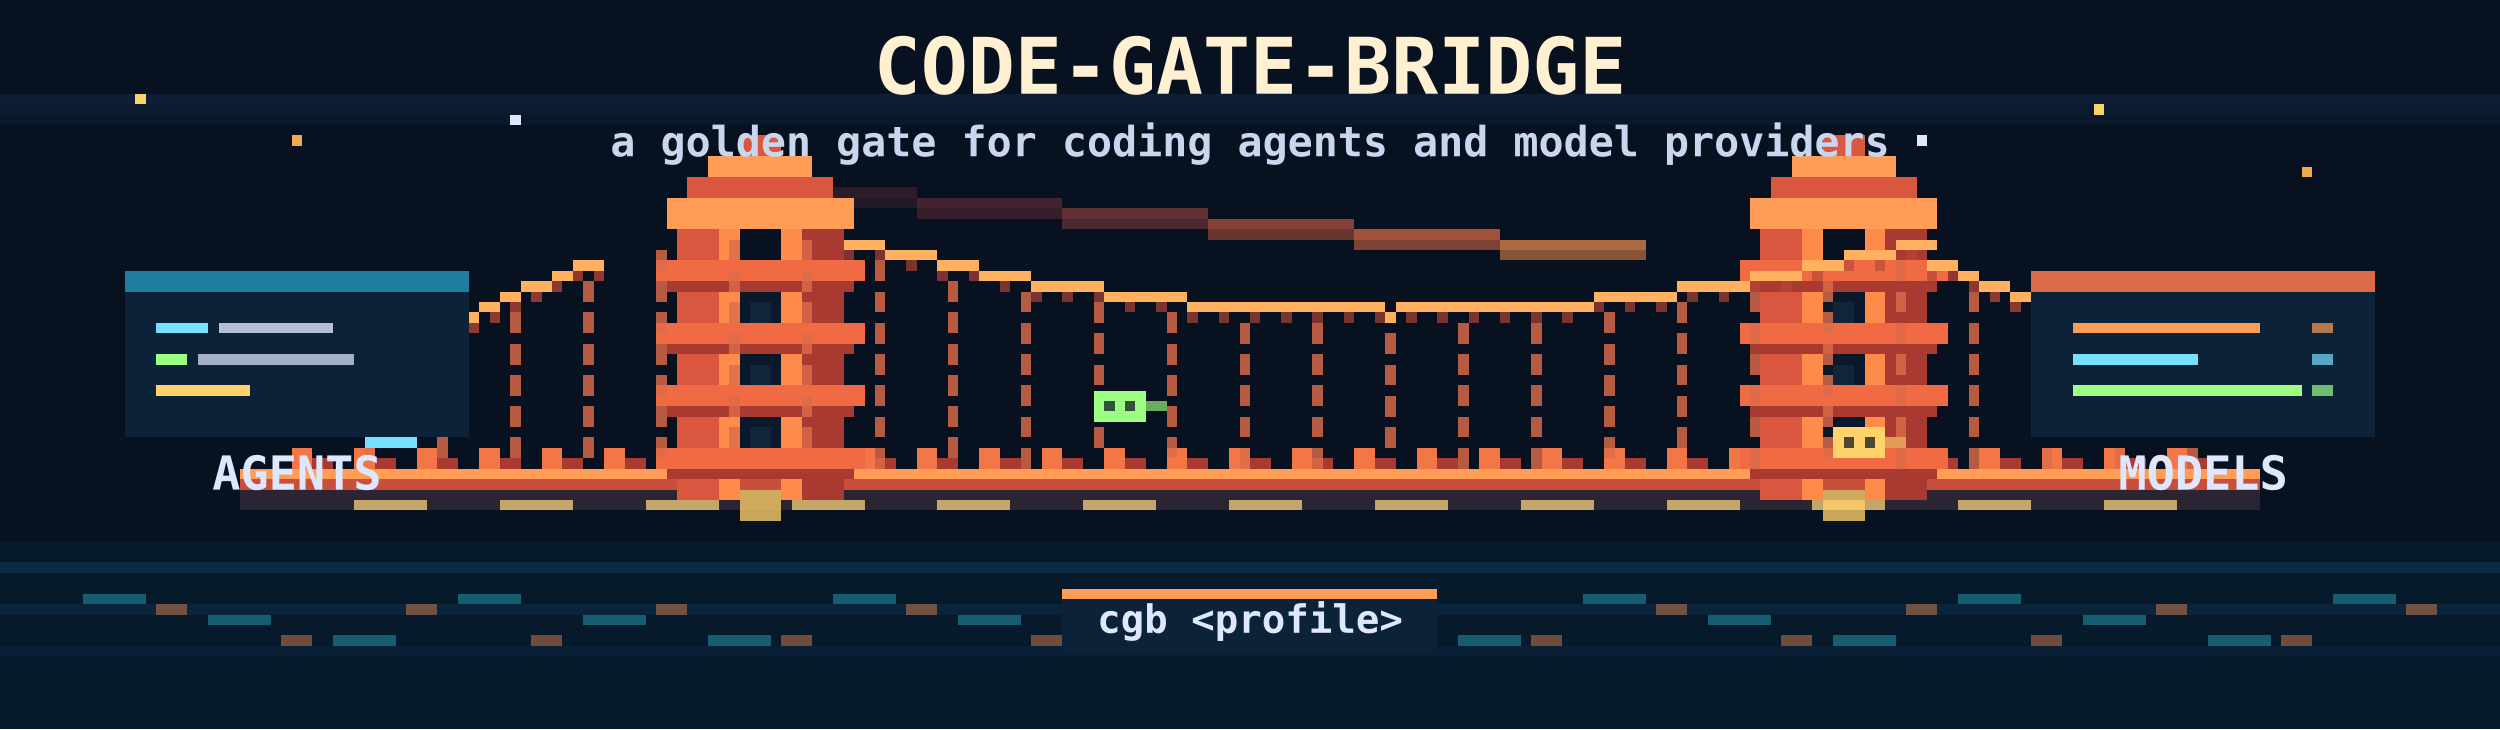
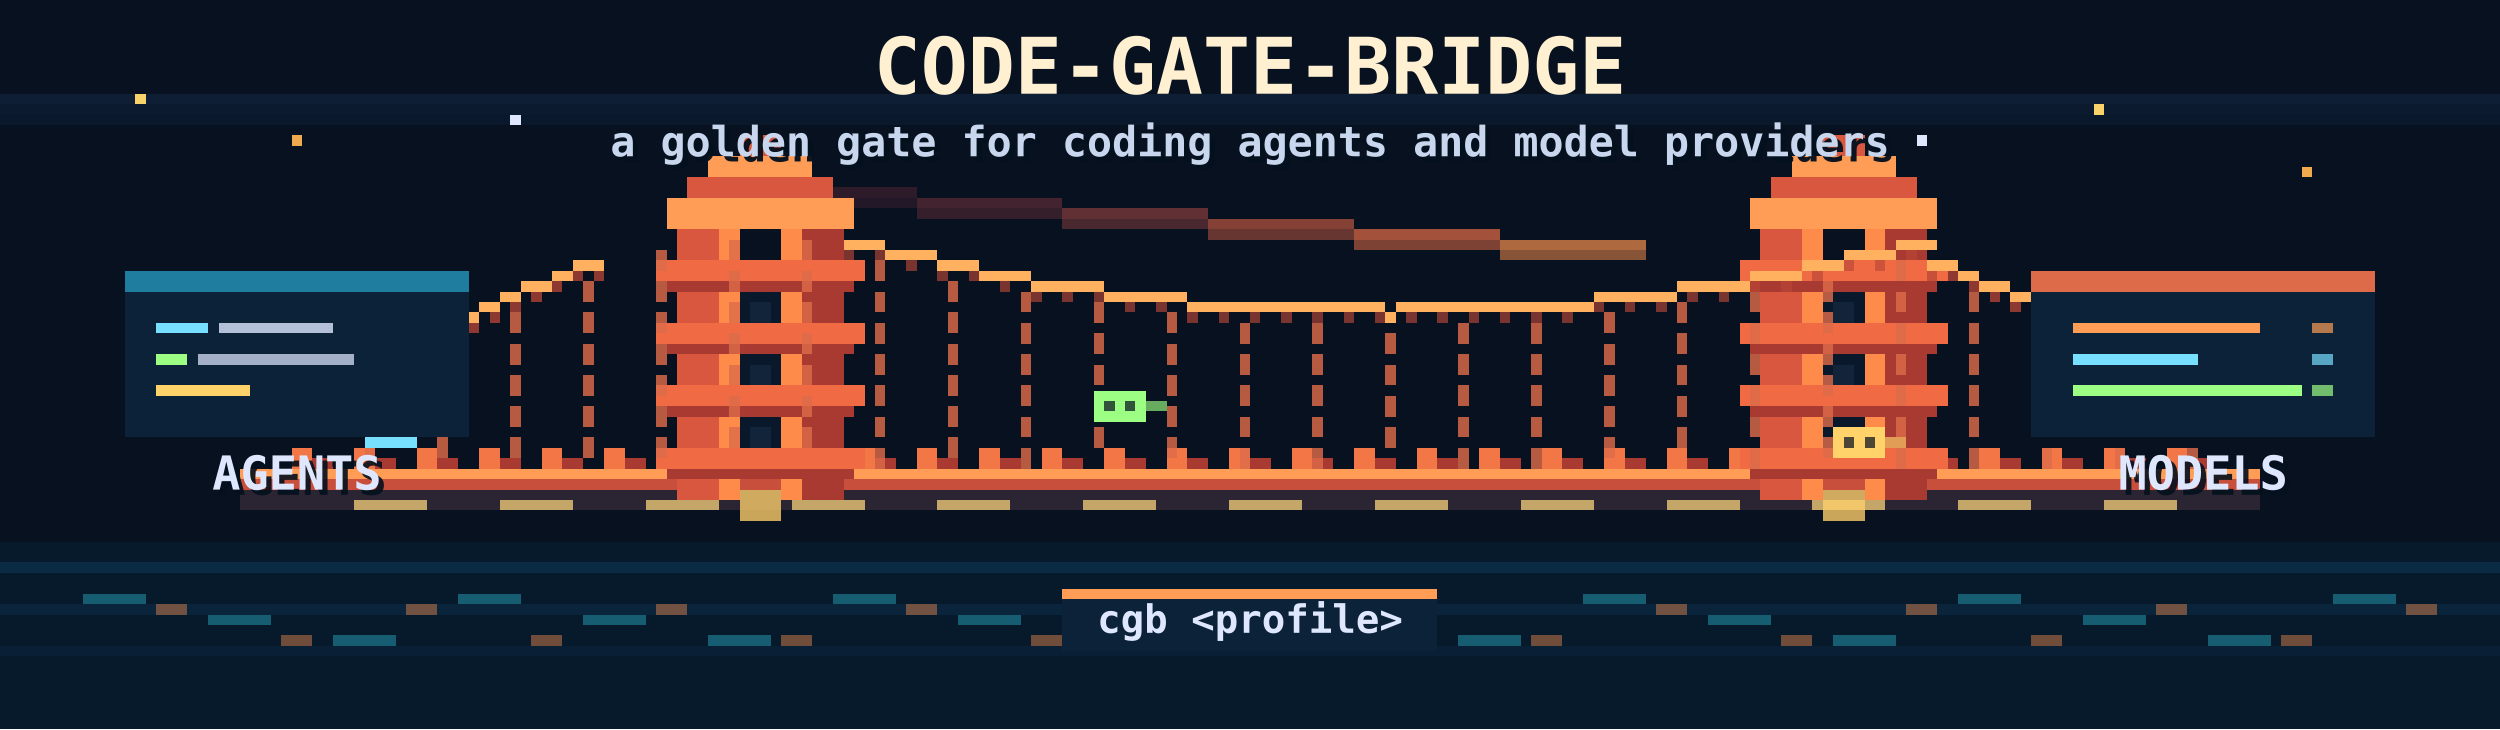
<svg xmlns="http://www.w3.org/2000/svg" width="960" height="280" viewBox="0 0 960 280" shape-rendering="crispEdges" role="img" aria-labelledby="title desc">
  <style>
  .packet { animation: cross 8s linear infinite; transform-box: fill-box; transform-origin: center; }
  .wave { animation: shimmer 3.5s steps(2,end) infinite; }
  .wave2 { animation: shimmer 4.5s steps(2,end) infinite reverse; }
  .twinkle { animation: blink 5s steps(2,end) infinite; }
  .gatepulse { animation: pulse 2.6s steps(2,end) infinite; }
  @keyframes cross {
    0% { transform: translate(-28px,0); opacity:.35; }
    10% { opacity:1; }
    50% { transform: translate(28px,-8px); opacity:1; }
    90% { opacity:1; }
    100% { transform: translate(72px,0); opacity:.35; }
  }
  @keyframes shimmer { 0%,100% { opacity:.45; } 50% { opacity:.9; } }
  @keyframes blink { 0%,100% { opacity:.35; } 50% { opacity:1; } }
  @keyframes pulse { 0%,100% { opacity:.45; } 50% { opacity:1; } }
</style>
  <rect x="0" y="0" width="960" height="280" fill="#07111f" />
  <rect x="0" y="36" width="960" height="4" fill="#10233b" opacity="0.75" />
  <rect x="0" y="40" width="960" height="4" fill="#0c1b30" opacity="0.85" />
  <rect x="0" y="44" width="960" height="4" fill="#09182a" opacity="1" />
  <rect x="52" y="36" width="4" height="4" fill="#f8d36a" class="twinkle" />
  <rect x="112" y="52" width="4" height="4" fill="#f1a94d" class="twinkle" />
  <rect x="804" y="40" width="4" height="4" fill="#f8d36a" class="twinkle" />
  <rect x="884" y="64" width="4" height="4" fill="#f1a94d" class="twinkle" />
  <rect x="736" y="52" width="4" height="4" fill="#dfe7ff" class="twinkle" />
  <rect x="196" y="44" width="4" height="4" fill="#dfe7ff" class="twinkle" />
  <rect x="296" y="72" width="56" height="4" fill="#3b1e2d" opacity="0.72" />
  <rect x="296" y="76" width="56" height="4" fill="#3b1e2d" opacity="0.55" />
  <rect x="352" y="76" width="56" height="4" fill="#5a2a35" opacity="0.72" />
  <rect x="352" y="80" width="56" height="4" fill="#5a2a35" opacity="0.55" />
  <rect x="408" y="80" width="56" height="4" fill="#823b3c" opacity="0.72" />
  <rect x="408" y="84" width="56" height="4" fill="#823b3c" opacity="0.55" />
  <rect x="464" y="84" width="56" height="4" fill="#b6533f" opacity="0.72" />
  <rect x="464" y="88" width="56" height="4" fill="#b6533f" opacity="0.55" />
  <rect x="520" y="88" width="56" height="4" fill="#e06a45" opacity="0.72" />
  <rect x="520" y="92" width="56" height="4" fill="#e06a45" opacity="0.55" />
  <rect x="576" y="92" width="56" height="4" fill="#f08a4b" opacity="0.72" />
  <rect x="576" y="96" width="56" height="4" fill="#f08a4b" opacity="0.55" />
  <rect x="0" y="208" width="960" height="72" fill="#071a2b" />
  <rect x="0" y="216" width="960" height="4" fill="#0b2b45" />
  <rect x="0" y="232" width="960" height="4" fill="#0a243b" />
  <rect x="0" y="248" width="960" height="4" fill="#081f35" />
  <rect x="0" y="264" width="960" height="4" fill="#071a2b" />
  <rect x="32" y="228" width="24" height="4" fill="#1d7c91" class="wave" opacity="0.68" />
  <rect x="60" y="232" width="12" height="4" fill="#f08a4b" class="wave2" opacity="0.45" />
  <rect x="80" y="236" width="24" height="4" fill="#1d7c91" class="wave" opacity="0.68" />
  <rect x="108" y="244" width="12" height="4" fill="#f08a4b" class="wave2" opacity="0.45" />
  <rect x="128" y="244" width="24" height="4" fill="#1d7c91" class="wave" opacity="0.68" />
  <rect x="156" y="232" width="12" height="4" fill="#f08a4b" class="wave2" opacity="0.45" />
  <rect x="176" y="228" width="24" height="4" fill="#1d7c91" class="wave" opacity="0.68" />
  <rect x="204" y="244" width="12" height="4" fill="#f08a4b" class="wave2" opacity="0.45" />
  <rect x="224" y="236" width="24" height="4" fill="#1d7c91" class="wave" opacity="0.68" />
  <rect x="252" y="232" width="12" height="4" fill="#f08a4b" class="wave2" opacity="0.45" />
  <rect x="272" y="244" width="24" height="4" fill="#1d7c91" class="wave" opacity="0.68" />
  <rect x="300" y="244" width="12" height="4" fill="#f08a4b" class="wave2" opacity="0.45" />
  <rect x="320" y="228" width="24" height="4" fill="#1d7c91" class="wave" opacity="0.68" />
  <rect x="348" y="232" width="12" height="4" fill="#f08a4b" class="wave2" opacity="0.45" />
  <rect x="368" y="236" width="24" height="4" fill="#1d7c91" class="wave" opacity="0.68" />
  <rect x="396" y="244" width="12" height="4" fill="#f08a4b" class="wave2" opacity="0.45" />
  <rect x="416" y="244" width="24" height="4" fill="#1d7c91" class="wave" opacity="0.68" />
  <rect x="444" y="232" width="12" height="4" fill="#f08a4b" class="wave2" opacity="0.45" />
  <rect x="464" y="228" width="24" height="4" fill="#1d7c91" class="wave" opacity="0.68" />
  <rect x="492" y="244" width="12" height="4" fill="#f08a4b" class="wave2" opacity="0.45" />
  <rect x="512" y="236" width="24" height="4" fill="#1d7c91" class="wave" opacity="0.68" />
  <rect x="540" y="232" width="12" height="4" fill="#f08a4b" class="wave2" opacity="0.45" />
  <rect x="560" y="244" width="24" height="4" fill="#1d7c91" class="wave" opacity="0.68" />
  <rect x="588" y="244" width="12" height="4" fill="#f08a4b" class="wave2" opacity="0.45" />
  <rect x="608" y="228" width="24" height="4" fill="#1d7c91" class="wave" opacity="0.68" />
  <rect x="636" y="232" width="12" height="4" fill="#f08a4b" class="wave2" opacity="0.45" />
  <rect x="656" y="236" width="24" height="4" fill="#1d7c91" class="wave" opacity="0.68" />
  <rect x="684" y="244" width="12" height="4" fill="#f08a4b" class="wave2" opacity="0.45" />
  <rect x="704" y="244" width="24" height="4" fill="#1d7c91" class="wave" opacity="0.68" />
  <rect x="732" y="232" width="12" height="4" fill="#f08a4b" class="wave2" opacity="0.45" />
  <rect x="752" y="228" width="24" height="4" fill="#1d7c91" class="wave" opacity="0.68" />
  <rect x="780" y="244" width="12" height="4" fill="#f08a4b" class="wave2" opacity="0.45" />
  <rect x="800" y="236" width="24" height="4" fill="#1d7c91" class="wave" opacity="0.68" />
  <rect x="828" y="232" width="12" height="4" fill="#f08a4b" class="wave2" opacity="0.45" />
  <rect x="848" y="244" width="24" height="4" fill="#1d7c91" class="wave" opacity="0.68" />
  <rect x="876" y="244" width="12" height="4" fill="#f08a4b" class="wave2" opacity="0.45" />
  <rect x="896" y="228" width="24" height="4" fill="#1d7c91" class="wave" opacity="0.68" />
  <rect x="924" y="232" width="12" height="4" fill="#f08a4b" class="wave2" opacity="0.45" />
  <rect x="92" y="188" width="776" height="8" fill="#2b2432" />
  <rect x="92" y="180" width="776" height="4" fill="#ff9c55" />
  <rect x="92" y="184" width="776" height="4" fill="#c94f3d" />
  <rect x="112" y="172" width="8" height="8" fill="#f37646" />
  <rect x="120" y="176" width="8" height="4" fill="#a83a32" />
  <rect x="136" y="172" width="8" height="8" fill="#f37646" />
  <rect x="144" y="176" width="8" height="4" fill="#a83a32" />
  <rect x="160" y="172" width="8" height="8" fill="#f37646" />
  <rect x="168" y="176" width="8" height="4" fill="#a83a32" />
  <rect x="184" y="172" width="8" height="8" fill="#f37646" />
  <rect x="192" y="176" width="8" height="4" fill="#a83a32" />
  <rect x="208" y="172" width="8" height="8" fill="#f37646" />
  <rect x="216" y="176" width="8" height="4" fill="#a83a32" />
  <rect x="232" y="172" width="8" height="8" fill="#f37646" />
  <rect x="240" y="176" width="8" height="4" fill="#a83a32" />
  <rect x="256" y="172" width="8" height="8" fill="#f37646" />
  <rect x="264" y="176" width="8" height="4" fill="#a83a32" />
  <rect x="280" y="172" width="8" height="8" fill="#f37646" />
  <rect x="288" y="176" width="8" height="4" fill="#a83a32" />
  <rect x="304" y="172" width="8" height="8" fill="#f37646" />
  <rect x="312" y="176" width="8" height="4" fill="#a83a32" />
  <rect x="328" y="172" width="8" height="8" fill="#f37646" />
  <rect x="336" y="176" width="8" height="4" fill="#a83a32" />
  <rect x="352" y="172" width="8" height="8" fill="#f37646" />
  <rect x="360" y="176" width="8" height="4" fill="#a83a32" />
  <rect x="376" y="172" width="8" height="8" fill="#f37646" />
  <rect x="384" y="176" width="8" height="4" fill="#a83a32" />
  <rect x="400" y="172" width="8" height="8" fill="#f37646" />
  <rect x="408" y="176" width="8" height="4" fill="#a83a32" />
  <rect x="424" y="172" width="8" height="8" fill="#f37646" />
  <rect x="432" y="176" width="8" height="4" fill="#a83a32" />
  <rect x="448" y="172" width="8" height="8" fill="#f37646" />
  <rect x="456" y="176" width="8" height="4" fill="#a83a32" />
  <rect x="472" y="172" width="8" height="8" fill="#f37646" />
  <rect x="480" y="176" width="8" height="4" fill="#a83a32" />
  <rect x="496" y="172" width="8" height="8" fill="#f37646" />
  <rect x="504" y="176" width="8" height="4" fill="#a83a32" />
  <rect x="520" y="172" width="8" height="8" fill="#f37646" />
  <rect x="528" y="176" width="8" height="4" fill="#a83a32" />
  <rect x="544" y="172" width="8" height="8" fill="#f37646" />
  <rect x="552" y="176" width="8" height="4" fill="#a83a32" />
  <rect x="568" y="172" width="8" height="8" fill="#f37646" />
  <rect x="576" y="176" width="8" height="4" fill="#a83a32" />
  <rect x="592" y="172" width="8" height="8" fill="#f37646" />
  <rect x="600" y="176" width="8" height="4" fill="#a83a32" />
  <rect x="616" y="172" width="8" height="8" fill="#f37646" />
  <rect x="624" y="176" width="8" height="4" fill="#a83a32" />
  <rect x="640" y="172" width="8" height="8" fill="#f37646" />
  <rect x="648" y="176" width="8" height="4" fill="#a83a32" />
  <rect x="664" y="172" width="8" height="8" fill="#f37646" />
  <rect x="672" y="176" width="8" height="4" fill="#a83a32" />
  <rect x="688" y="172" width="8" height="8" fill="#f37646" />
  <rect x="696" y="176" width="8" height="4" fill="#a83a32" />
  <rect x="712" y="172" width="8" height="8" fill="#f37646" />
  <rect x="720" y="176" width="8" height="4" fill="#a83a32" />
  <rect x="736" y="172" width="8" height="8" fill="#f37646" />
  <rect x="744" y="176" width="8" height="4" fill="#a83a32" />
  <rect x="760" y="172" width="8" height="8" fill="#f37646" />
  <rect x="768" y="176" width="8" height="4" fill="#a83a32" />
  <rect x="784" y="172" width="8" height="8" fill="#f37646" />
  <rect x="792" y="176" width="8" height="4" fill="#a83a32" />
  <rect x="808" y="172" width="8" height="8" fill="#f37646" />
  <rect x="816" y="176" width="8" height="4" fill="#a83a32" />
  <rect x="832" y="172" width="8" height="8" fill="#f37646" />
  <rect x="840" y="176" width="8" height="4" fill="#a83a32" />
  <rect x="136" y="192" width="28" height="4" fill="#f6d27a" opacity="0.75" />
  <rect x="192" y="192" width="28" height="4" fill="#f6d27a" opacity="0.75" />
  <rect x="248" y="192" width="28" height="4" fill="#f6d27a" opacity="0.75" />
  <rect x="304" y="192" width="28" height="4" fill="#f6d27a" opacity="0.75" />
  <rect x="360" y="192" width="28" height="4" fill="#f6d27a" opacity="0.75" />
  <rect x="416" y="192" width="28" height="4" fill="#f6d27a" opacity="0.75" />
  <rect x="472" y="192" width="28" height="4" fill="#f6d27a" opacity="0.75" />
  <rect x="528" y="192" width="28" height="4" fill="#f6d27a" opacity="0.75" />
  <rect x="584" y="192" width="28" height="4" fill="#f6d27a" opacity="0.75" />
  <rect x="640" y="192" width="28" height="4" fill="#f6d27a" opacity="0.75" />
  <rect x="696" y="192" width="28" height="4" fill="#f6d27a" opacity="0.75" />
  <rect x="752" y="192" width="28" height="4" fill="#f6d27a" opacity="0.75" />
  <rect x="808" y="192" width="28" height="4" fill="#f6d27a" opacity="0.75" />
  <rect x="260" y="88" width="16" height="8" fill="#d9573f" />
  <rect x="276" y="88" width="8" height="8" fill="#ff8b4a" />
  <rect x="300" y="88" width="8" height="8" fill="#ff8b4a" />
  <rect x="308" y="88" width="16" height="8" fill="#a83a32" />
  <rect x="260" y="96" width="16" height="8" fill="#d9573f" />
  <rect x="276" y="96" width="8" height="8" fill="#ff8b4a" />
  <rect x="300" y="96" width="8" height="8" fill="#ff8b4a" />
  <rect x="308" y="96" width="16" height="8" fill="#a83a32" />
  <rect x="260" y="104" width="16" height="8" fill="#d9573f" />
  <rect x="276" y="104" width="8" height="8" fill="#ff8b4a" />
  <rect x="300" y="104" width="8" height="8" fill="#ff8b4a" />
  <rect x="308" y="104" width="16" height="8" fill="#a83a32" />
  <rect x="260" y="112" width="16" height="8" fill="#d9573f" />
  <rect x="276" y="112" width="8" height="8" fill="#ff8b4a" />
  <rect x="300" y="112" width="8" height="8" fill="#ff8b4a" />
  <rect x="308" y="112" width="16" height="8" fill="#a83a32" />
  <rect x="260" y="120" width="16" height="8" fill="#d9573f" />
  <rect x="276" y="120" width="8" height="8" fill="#ff8b4a" />
  <rect x="300" y="120" width="8" height="8" fill="#ff8b4a" />
  <rect x="308" y="120" width="16" height="8" fill="#a83a32" />
  <rect x="260" y="128" width="16" height="8" fill="#d9573f" />
  <rect x="276" y="128" width="8" height="8" fill="#ff8b4a" />
  <rect x="300" y="128" width="8" height="8" fill="#ff8b4a" />
  <rect x="308" y="128" width="16" height="8" fill="#a83a32" />
  <rect x="260" y="136" width="16" height="8" fill="#d9573f" />
  <rect x="276" y="136" width="8" height="8" fill="#ff8b4a" />
  <rect x="300" y="136" width="8" height="8" fill="#ff8b4a" />
  <rect x="308" y="136" width="16" height="8" fill="#a83a32" />
  <rect x="260" y="144" width="16" height="8" fill="#d9573f" />
  <rect x="276" y="144" width="8" height="8" fill="#ff8b4a" />
  <rect x="300" y="144" width="8" height="8" fill="#ff8b4a" />
  <rect x="308" y="144" width="16" height="8" fill="#a83a32" />
  <rect x="260" y="152" width="16" height="8" fill="#d9573f" />
  <rect x="276" y="152" width="8" height="8" fill="#ff8b4a" />
  <rect x="300" y="152" width="8" height="8" fill="#ff8b4a" />
  <rect x="308" y="152" width="16" height="8" fill="#a83a32" />
  <rect x="260" y="160" width="16" height="8" fill="#d9573f" />
  <rect x="276" y="160" width="8" height="8" fill="#ff8b4a" />
  <rect x="300" y="160" width="8" height="8" fill="#ff8b4a" />
  <rect x="308" y="160" width="16" height="8" fill="#a83a32" />
  <rect x="260" y="168" width="16" height="8" fill="#d9573f" />
  <rect x="276" y="168" width="8" height="8" fill="#ff8b4a" />
  <rect x="300" y="168" width="8" height="8" fill="#ff8b4a" />
  <rect x="308" y="168" width="16" height="8" fill="#a83a32" />
  <rect x="260" y="176" width="16" height="8" fill="#d9573f" />
  <rect x="276" y="176" width="8" height="8" fill="#ff8b4a" />
  <rect x="300" y="176" width="8" height="8" fill="#ff8b4a" />
  <rect x="308" y="176" width="16" height="8" fill="#a83a32" />
  <rect x="260" y="184" width="16" height="8" fill="#d9573f" />
  <rect x="276" y="184" width="8" height="8" fill="#ff8b4a" />
  <rect x="300" y="184" width="8" height="8" fill="#ff8b4a" />
  <rect x="308" y="184" width="16" height="8" fill="#a83a32" />
  <rect x="284" y="112" width="16" height="16" fill="#09182a" />
  <rect x="288" y="116" width="8" height="8" fill="#11243a" />
  <rect x="284" y="136" width="16" height="16" fill="#09182a" />
  <rect x="288" y="140" width="8" height="8" fill="#11243a" />
  <rect x="284" y="160" width="16" height="16" fill="#09182a" />
  <rect x="288" y="164" width="8" height="8" fill="#11243a" />
  <rect x="252" y="100" width="80" height="8" fill="#f06a43" />
  <rect x="256" y="108" width="72" height="4" fill="#a83a32" />
  <rect x="252" y="124" width="80" height="8" fill="#f06a43" />
  <rect x="256" y="132" width="72" height="4" fill="#a83a32" />
  <rect x="252" y="148" width="80" height="8" fill="#f06a43" />
  <rect x="256" y="156" width="72" height="4" fill="#a83a32" />
  <rect x="252" y="172" width="80" height="8" fill="#f06a43" />
  <rect x="256" y="180" width="72" height="4" fill="#a83a32" />
  <rect x="256" y="76" width="72" height="12" fill="#ff9c55" />
  <rect x="264" y="68" width="56" height="8" fill="#d9573f" />
  <rect x="272" y="60" width="40" height="8" fill="#ff9c55" />
  <rect x="284" y="52" width="16" height="8" fill="#d9573f" />
  <rect x="284" y="188" width="16" height="12" fill="#ffd06a" class="gatepulse" opacity="0.78" />
  <rect x="676" y="88" width="16" height="8" fill="#d9573f" />
  <rect x="692" y="88" width="8" height="8" fill="#ff8b4a" />
  <rect x="716" y="88" width="8" height="8" fill="#ff8b4a" />
  <rect x="724" y="88" width="16" height="8" fill="#a83a32" />
  <rect x="676" y="96" width="16" height="8" fill="#d9573f" />
  <rect x="692" y="96" width="8" height="8" fill="#ff8b4a" />
  <rect x="716" y="96" width="8" height="8" fill="#ff8b4a" />
  <rect x="724" y="96" width="16" height="8" fill="#a83a32" />
  <rect x="676" y="104" width="16" height="8" fill="#d9573f" />
  <rect x="692" y="104" width="8" height="8" fill="#ff8b4a" />
  <rect x="716" y="104" width="8" height="8" fill="#ff8b4a" />
  <rect x="724" y="104" width="16" height="8" fill="#a83a32" />
  <rect x="676" y="112" width="16" height="8" fill="#d9573f" />
  <rect x="692" y="112" width="8" height="8" fill="#ff8b4a" />
  <rect x="716" y="112" width="8" height="8" fill="#ff8b4a" />
  <rect x="724" y="112" width="16" height="8" fill="#a83a32" />
  <rect x="676" y="120" width="16" height="8" fill="#d9573f" />
  <rect x="692" y="120" width="8" height="8" fill="#ff8b4a" />
  <rect x="716" y="120" width="8" height="8" fill="#ff8b4a" />
  <rect x="724" y="120" width="16" height="8" fill="#a83a32" />
  <rect x="676" y="128" width="16" height="8" fill="#d9573f" />
  <rect x="692" y="128" width="8" height="8" fill="#ff8b4a" />
  <rect x="716" y="128" width="8" height="8" fill="#ff8b4a" />
  <rect x="724" y="128" width="16" height="8" fill="#a83a32" />
  <rect x="676" y="136" width="16" height="8" fill="#d9573f" />
  <rect x="692" y="136" width="8" height="8" fill="#ff8b4a" />
  <rect x="716" y="136" width="8" height="8" fill="#ff8b4a" />
  <rect x="724" y="136" width="16" height="8" fill="#a83a32" />
  <rect x="676" y="144" width="16" height="8" fill="#d9573f" />
  <rect x="692" y="144" width="8" height="8" fill="#ff8b4a" />
  <rect x="716" y="144" width="8" height="8" fill="#ff8b4a" />
  <rect x="724" y="144" width="16" height="8" fill="#a83a32" />
  <rect x="676" y="152" width="16" height="8" fill="#d9573f" />
  <rect x="692" y="152" width="8" height="8" fill="#ff8b4a" />
  <rect x="716" y="152" width="8" height="8" fill="#ff8b4a" />
  <rect x="724" y="152" width="16" height="8" fill="#a83a32" />
  <rect x="676" y="160" width="16" height="8" fill="#d9573f" />
  <rect x="692" y="160" width="8" height="8" fill="#ff8b4a" />
  <rect x="716" y="160" width="8" height="8" fill="#ff8b4a" />
  <rect x="724" y="160" width="16" height="8" fill="#a83a32" />
  <rect x="676" y="168" width="16" height="8" fill="#d9573f" />
  <rect x="692" y="168" width="8" height="8" fill="#ff8b4a" />
  <rect x="716" y="168" width="8" height="8" fill="#ff8b4a" />
  <rect x="724" y="168" width="16" height="8" fill="#a83a32" />
  <rect x="676" y="176" width="16" height="8" fill="#d9573f" />
  <rect x="692" y="176" width="8" height="8" fill="#ff8b4a" />
  <rect x="716" y="176" width="8" height="8" fill="#ff8b4a" />
  <rect x="724" y="176" width="16" height="8" fill="#a83a32" />
  <rect x="676" y="184" width="16" height="8" fill="#d9573f" />
  <rect x="692" y="184" width="8" height="8" fill="#ff8b4a" />
  <rect x="716" y="184" width="8" height="8" fill="#ff8b4a" />
  <rect x="724" y="184" width="16" height="8" fill="#a83a32" />
  <rect x="700" y="112" width="16" height="16" fill="#09182a" />
  <rect x="704" y="116" width="8" height="8" fill="#11243a" />
  <rect x="700" y="136" width="16" height="16" fill="#09182a" />
  <rect x="704" y="140" width="8" height="8" fill="#11243a" />
  <rect x="700" y="160" width="16" height="16" fill="#09182a" />
  <rect x="704" y="164" width="8" height="8" fill="#11243a" />
  <rect x="668" y="100" width="80" height="8" fill="#f06a43" />
  <rect x="672" y="108" width="72" height="4" fill="#a83a32" />
  <rect x="668" y="124" width="80" height="8" fill="#f06a43" />
  <rect x="672" y="132" width="72" height="4" fill="#a83a32" />
  <rect x="668" y="148" width="80" height="8" fill="#f06a43" />
  <rect x="672" y="156" width="72" height="4" fill="#a83a32" />
  <rect x="668" y="172" width="80" height="8" fill="#f06a43" />
  <rect x="672" y="180" width="72" height="4" fill="#a83a32" />
  <rect x="672" y="76" width="72" height="12" fill="#ff9c55" />
  <rect x="680" y="68" width="56" height="8" fill="#d9573f" />
  <rect x="688" y="60" width="40" height="8" fill="#ff9c55" />
  <rect x="700" y="52" width="16" height="8" fill="#d9573f" />
  <rect x="700" y="188" width="16" height="12" fill="#ffd06a" class="gatepulse" opacity="0.78" />
  <rect x="100" y="152" width="4" height="4" fill="#ffb15f" />
  <rect x="100" y="156" width="4" height="4" fill="#b94738" opacity="0.75" />
  <rect x="104" y="152" width="4" height="4" fill="#ffb15f" />
  <rect x="108" y="148" width="4" height="4" fill="#ffb15f" />
  <rect x="108" y="152" width="4" height="4" fill="#b94738" opacity="0.75" />
  <rect x="112" y="148" width="4" height="4" fill="#ffb15f" />
  <rect x="116" y="144" width="4" height="4" fill="#ffb15f" />
  <rect x="116" y="148" width="4" height="4" fill="#b94738" opacity="0.75" />
  <rect x="120" y="144" width="4" height="4" fill="#ffb15f" />
  <rect x="124" y="140" width="4" height="4" fill="#ffb15f" />
  <rect x="124" y="144" width="4" height="4" fill="#b94738" opacity="0.75" />
  <rect x="128" y="140" width="4" height="4" fill="#ffb15f" />
  <rect x="132" y="140" width="4" height="4" fill="#ffb15f" />
  <rect x="132" y="144" width="4" height="4" fill="#b94738" opacity="0.75" />
  <rect x="136" y="136" width="4" height="4" fill="#ffb15f" />
  <rect x="140" y="136" width="4" height="4" fill="#ffb15f" />
  <rect x="140" y="140" width="4" height="4" fill="#b94738" opacity="0.75" />
  <rect x="144" y="132" width="4" height="4" fill="#ffb15f" />
  <rect x="148" y="132" width="4" height="4" fill="#ffb15f" />
  <rect x="148" y="136" width="4" height="4" fill="#b94738" opacity="0.75" />
  <rect x="152" y="132" width="4" height="4" fill="#ffb15f" />
  <rect x="156" y="128" width="4" height="4" fill="#ffb15f" />
  <rect x="156" y="132" width="4" height="4" fill="#b94738" opacity="0.75" />
  <rect x="160" y="128" width="4" height="4" fill="#ffb15f" />
  <rect x="164" y="124" width="4" height="4" fill="#ffb15f" />
  <rect x="164" y="128" width="4" height="4" fill="#b94738" opacity="0.75" />
  <rect x="168" y="124" width="4" height="4" fill="#ffb15f" />
  <rect x="172" y="120" width="4" height="4" fill="#ffb15f" />
  <rect x="172" y="124" width="4" height="4" fill="#b94738" opacity="0.75" />
  <rect x="176" y="120" width="4" height="4" fill="#ffb15f" />
  <rect x="180" y="120" width="4" height="4" fill="#ffb15f" />
  <rect x="180" y="124" width="4" height="4" fill="#b94738" opacity="0.75" />
  <rect x="184" y="116" width="4" height="4" fill="#ffb15f" />
  <rect x="188" y="116" width="4" height="4" fill="#ffb15f" />
  <rect x="188" y="120" width="4" height="4" fill="#b94738" opacity="0.75" />
  <rect x="192" y="112" width="4" height="4" fill="#ffb15f" />
  <rect x="196" y="112" width="4" height="4" fill="#ffb15f" />
  <rect x="196" y="116" width="4" height="4" fill="#b94738" opacity="0.75" />
  <rect x="200" y="108" width="4" height="4" fill="#ffb15f" />
  <rect x="204" y="108" width="4" height="4" fill="#ffb15f" />
  <rect x="204" y="112" width="4" height="4" fill="#b94738" opacity="0.75" />
  <rect x="208" y="108" width="4" height="4" fill="#ffb15f" />
  <rect x="212" y="104" width="4" height="4" fill="#ffb15f" />
  <rect x="212" y="108" width="4" height="4" fill="#b94738" opacity="0.75" />
  <rect x="216" y="104" width="4" height="4" fill="#ffb15f" />
  <rect x="220" y="100" width="4" height="4" fill="#ffb15f" />
  <rect x="220" y="104" width="4" height="4" fill="#b94738" opacity="0.75" />
  <rect x="224" y="100" width="4" height="4" fill="#ffb15f" />
  <rect x="228" y="100" width="4" height="4" fill="#ffb15f" />
  <rect x="228" y="104" width="4" height="4" fill="#b94738" opacity="0.75" />
  <rect x="324" y="92" width="4" height="4" fill="#ffb15f" />
  <rect x="324" y="96" width="4" height="4" fill="#b94738" opacity="0.65" />
  <rect x="328" y="92" width="4" height="4" fill="#ffb15f" />
  <rect x="332" y="92" width="4" height="4" fill="#ffb15f" />
  <rect x="336" y="92" width="4" height="4" fill="#ffb15f" />
  <rect x="336" y="96" width="4" height="4" fill="#b94738" opacity="0.65" />
  <rect x="340" y="96" width="4" height="4" fill="#ffb15f" />
  <rect x="344" y="96" width="4" height="4" fill="#ffb15f" />
  <rect x="348" y="96" width="4" height="4" fill="#ffb15f" />
  <rect x="348" y="100" width="4" height="4" fill="#b94738" opacity="0.65" />
  <rect x="352" y="96" width="4" height="4" fill="#ffb15f" />
  <rect x="356" y="96" width="4" height="4" fill="#ffb15f" />
  <rect x="360" y="100" width="4" height="4" fill="#ffb15f" />
  <rect x="360" y="104" width="4" height="4" fill="#b94738" opacity="0.65" />
  <rect x="364" y="100" width="4" height="4" fill="#ffb15f" />
  <rect x="368" y="100" width="4" height="4" fill="#ffb15f" />
  <rect x="372" y="100" width="4" height="4" fill="#ffb15f" />
  <rect x="372" y="104" width="4" height="4" fill="#b94738" opacity="0.65" />
  <rect x="376" y="104" width="4" height="4" fill="#ffb15f" />
  <rect x="380" y="104" width="4" height="4" fill="#ffb15f" />
  <rect x="384" y="104" width="4" height="4" fill="#ffb15f" />
  <rect x="384" y="108" width="4" height="4" fill="#b94738" opacity="0.65" />
  <rect x="388" y="104" width="4" height="4" fill="#ffb15f" />
  <rect x="392" y="104" width="4" height="4" fill="#ffb15f" />
  <rect x="396" y="108" width="4" height="4" fill="#ffb15f" />
  <rect x="396" y="112" width="4" height="4" fill="#b94738" opacity="0.65" />
  <rect x="400" y="108" width="4" height="4" fill="#ffb15f" />
  <rect x="404" y="108" width="4" height="4" fill="#ffb15f" />
  <rect x="408" y="108" width="4" height="4" fill="#ffb15f" />
  <rect x="408" y="112" width="4" height="4" fill="#b94738" opacity="0.65" />
  <rect x="412" y="108" width="4" height="4" fill="#ffb15f" />
  <rect x="416" y="108" width="4" height="4" fill="#ffb15f" />
  <rect x="420" y="108" width="4" height="4" fill="#ffb15f" />
  <rect x="420" y="112" width="4" height="4" fill="#b94738" opacity="0.65" />
  <rect x="424" y="112" width="4" height="4" fill="#ffb15f" />
  <rect x="428" y="112" width="4" height="4" fill="#ffb15f" />
  <rect x="432" y="112" width="4" height="4" fill="#ffb15f" />
  <rect x="432" y="116" width="4" height="4" fill="#b94738" opacity="0.65" />
  <rect x="436" y="112" width="4" height="4" fill="#ffb15f" />
  <rect x="440" y="112" width="4" height="4" fill="#ffb15f" />
  <rect x="444" y="112" width="4" height="4" fill="#ffb15f" />
  <rect x="444" y="116" width="4" height="4" fill="#b94738" opacity="0.65" />
  <rect x="448" y="112" width="4" height="4" fill="#ffb15f" />
  <rect x="452" y="112" width="4" height="4" fill="#ffb15f" />
  <rect x="456" y="116" width="4" height="4" fill="#ffb15f" />
  <rect x="456" y="120" width="4" height="4" fill="#b94738" opacity="0.65" />
  <rect x="460" y="116" width="4" height="4" fill="#ffb15f" />
  <rect x="464" y="116" width="4" height="4" fill="#ffb15f" />
  <rect x="468" y="116" width="4" height="4" fill="#ffb15f" />
  <rect x="468" y="120" width="4" height="4" fill="#b94738" opacity="0.65" />
  <rect x="472" y="116" width="4" height="4" fill="#ffb15f" />
  <rect x="476" y="116" width="4" height="4" fill="#ffb15f" />
  <rect x="480" y="116" width="4" height="4" fill="#ffb15f" />
  <rect x="480" y="120" width="4" height="4" fill="#b94738" opacity="0.65" />
  <rect x="484" y="116" width="4" height="4" fill="#ffb15f" />
  <rect x="488" y="116" width="4" height="4" fill="#ffb15f" />
  <rect x="492" y="116" width="4" height="4" fill="#ffb15f" />
  <rect x="492" y="120" width="4" height="4" fill="#b94738" opacity="0.65" />
  <rect x="496" y="116" width="4" height="4" fill="#ffb15f" />
  <rect x="500" y="116" width="4" height="4" fill="#ffb15f" />
  <rect x="504" y="116" width="4" height="4" fill="#ffb15f" />
  <rect x="504" y="120" width="4" height="4" fill="#b94738" opacity="0.65" />
  <rect x="508" y="116" width="4" height="4" fill="#ffb15f" />
  <rect x="512" y="116" width="4" height="4" fill="#ffb15f" />
  <rect x="516" y="116" width="4" height="4" fill="#ffb15f" />
  <rect x="516" y="120" width="4" height="4" fill="#b94738" opacity="0.65" />
  <rect x="520" y="116" width="4" height="4" fill="#ffb15f" />
  <rect x="524" y="116" width="4" height="4" fill="#ffb15f" />
  <rect x="528" y="116" width="4" height="4" fill="#ffb15f" />
  <rect x="528" y="120" width="4" height="4" fill="#b94738" opacity="0.65" />
  <rect x="532" y="120" width="4" height="4" fill="#ffb15f" />
  <rect x="536" y="116" width="4" height="4" fill="#ffb15f" />
  <rect x="540" y="116" width="4" height="4" fill="#ffb15f" />
  <rect x="540" y="120" width="4" height="4" fill="#b94738" opacity="0.65" />
  <rect x="544" y="116" width="4" height="4" fill="#ffb15f" />
  <rect x="548" y="116" width="4" height="4" fill="#ffb15f" />
  <rect x="552" y="116" width="4" height="4" fill="#ffb15f" />
  <rect x="552" y="120" width="4" height="4" fill="#b94738" opacity="0.65" />
  <rect x="556" y="116" width="4" height="4" fill="#ffb15f" />
  <rect x="560" y="116" width="4" height="4" fill="#ffb15f" />
  <rect x="564" y="116" width="4" height="4" fill="#ffb15f" />
  <rect x="564" y="120" width="4" height="4" fill="#b94738" opacity="0.65" />
  <rect x="568" y="116" width="4" height="4" fill="#ffb15f" />
  <rect x="572" y="116" width="4" height="4" fill="#ffb15f" />
  <rect x="576" y="116" width="4" height="4" fill="#ffb15f" />
  <rect x="576" y="120" width="4" height="4" fill="#b94738" opacity="0.65" />
  <rect x="580" y="116" width="4" height="4" fill="#ffb15f" />
  <rect x="584" y="116" width="4" height="4" fill="#ffb15f" />
  <rect x="588" y="116" width="4" height="4" fill="#ffb15f" />
  <rect x="588" y="120" width="4" height="4" fill="#b94738" opacity="0.65" />
  <rect x="592" y="116" width="4" height="4" fill="#ffb15f" />
  <rect x="596" y="116" width="4" height="4" fill="#ffb15f" />
  <rect x="600" y="116" width="4" height="4" fill="#ffb15f" />
  <rect x="600" y="120" width="4" height="4" fill="#b94738" opacity="0.65" />
  <rect x="604" y="116" width="4" height="4" fill="#ffb15f" />
  <rect x="608" y="116" width="4" height="4" fill="#ffb15f" />
  <rect x="612" y="112" width="4" height="4" fill="#ffb15f" />
  <rect x="612" y="116" width="4" height="4" fill="#b94738" opacity="0.65" />
  <rect x="616" y="112" width="4" height="4" fill="#ffb15f" />
  <rect x="620" y="112" width="4" height="4" fill="#ffb15f" />
  <rect x="624" y="112" width="4" height="4" fill="#ffb15f" />
  <rect x="624" y="116" width="4" height="4" fill="#b94738" opacity="0.65" />
  <rect x="628" y="112" width="4" height="4" fill="#ffb15f" />
  <rect x="632" y="112" width="4" height="4" fill="#ffb15f" />
  <rect x="636" y="112" width="4" height="4" fill="#ffb15f" />
  <rect x="636" y="116" width="4" height="4" fill="#b94738" opacity="0.65" />
  <rect x="640" y="112" width="4" height="4" fill="#ffb15f" />
  <rect x="644" y="108" width="4" height="4" fill="#ffb15f" />
  <rect x="648" y="108" width="4" height="4" fill="#ffb15f" />
  <rect x="648" y="112" width="4" height="4" fill="#b94738" opacity="0.65" />
  <rect x="652" y="108" width="4" height="4" fill="#ffb15f" />
  <rect x="656" y="108" width="4" height="4" fill="#ffb15f" />
  <rect x="660" y="108" width="4" height="4" fill="#ffb15f" />
  <rect x="660" y="112" width="4" height="4" fill="#b94738" opacity="0.65" />
  <rect x="664" y="108" width="4" height="4" fill="#ffb15f" />
  <rect x="668" y="108" width="4" height="4" fill="#ffb15f" />
  <rect x="672" y="104" width="4" height="4" fill="#ffb15f" />
  <rect x="672" y="108" width="4" height="4" fill="#b94738" opacity="0.65" />
  <rect x="676" y="104" width="4" height="4" fill="#ffb15f" />
  <rect x="680" y="104" width="4" height="4" fill="#ffb15f" />
  <rect x="684" y="104" width="4" height="4" fill="#ffb15f" />
  <rect x="684" y="108" width="4" height="4" fill="#b94738" opacity="0.65" />
  <rect x="688" y="104" width="4" height="4" fill="#ffb15f" />
  <rect x="692" y="100" width="4" height="4" fill="#ffb15f" />
  <rect x="696" y="100" width="4" height="4" fill="#ffb15f" />
  <rect x="696" y="104" width="4" height="4" fill="#b94738" opacity="0.65" />
  <rect x="700" y="100" width="4" height="4" fill="#ffb15f" />
  <rect x="704" y="100" width="4" height="4" fill="#ffb15f" />
  <rect x="708" y="96" width="4" height="4" fill="#ffb15f" />
  <rect x="708" y="100" width="4" height="4" fill="#b94738" opacity="0.65" />
  <rect x="712" y="96" width="4" height="4" fill="#ffb15f" />
  <rect x="716" y="96" width="4" height="4" fill="#ffb15f" />
  <rect x="720" y="96" width="4" height="4" fill="#ffb15f" />
  <rect x="720" y="100" width="4" height="4" fill="#b94738" opacity="0.65" />
  <rect x="724" y="96" width="4" height="4" fill="#ffb15f" />
  <rect x="728" y="92" width="4" height="4" fill="#ffb15f" />
  <rect x="732" y="92" width="4" height="4" fill="#ffb15f" />
  <rect x="732" y="96" width="4" height="4" fill="#b94738" opacity="0.65" />
  <rect x="736" y="92" width="4" height="4" fill="#ffb15f" />
  <rect x="740" y="92" width="4" height="4" fill="#ffb15f" />
  <rect x="740" y="100" width="4" height="4" fill="#ffb15f" />
  <rect x="740" y="104" width="4" height="4" fill="#b94738" opacity="0.75" />
  <rect x="744" y="100" width="4" height="4" fill="#ffb15f" />
  <rect x="748" y="100" width="4" height="4" fill="#ffb15f" />
  <rect x="748" y="104" width="4" height="4" fill="#b94738" opacity="0.75" />
  <rect x="752" y="104" width="4" height="4" fill="#ffb15f" />
  <rect x="756" y="104" width="4" height="4" fill="#ffb15f" />
  <rect x="756" y="108" width="4" height="4" fill="#b94738" opacity="0.75" />
  <rect x="760" y="108" width="4" height="4" fill="#ffb15f" />
  <rect x="764" y="108" width="4" height="4" fill="#ffb15f" />
  <rect x="764" y="112" width="4" height="4" fill="#b94738" opacity="0.75" />
  <rect x="768" y="108" width="4" height="4" fill="#ffb15f" />
  <rect x="772" y="112" width="4" height="4" fill="#ffb15f" />
  <rect x="772" y="116" width="4" height="4" fill="#b94738" opacity="0.75" />
  <rect x="776" y="112" width="4" height="4" fill="#ffb15f" />
  <rect x="780" y="116" width="4" height="4" fill="#ffb15f" />
  <rect x="780" y="120" width="4" height="4" fill="#b94738" opacity="0.75" />
  <rect x="784" y="116" width="4" height="4" fill="#ffb15f" />
  <rect x="788" y="120" width="4" height="4" fill="#ffb15f" />
  <rect x="788" y="124" width="4" height="4" fill="#b94738" opacity="0.75" />
  <rect x="792" y="120" width="4" height="4" fill="#ffb15f" />
  <rect x="796" y="120" width="4" height="4" fill="#ffb15f" />
  <rect x="796" y="124" width="4" height="4" fill="#b94738" opacity="0.75" />
  <rect x="800" y="124" width="4" height="4" fill="#ffb15f" />
  <rect x="804" y="124" width="4" height="4" fill="#ffb15f" />
  <rect x="804" y="128" width="4" height="4" fill="#b94738" opacity="0.75" />
  <rect x="808" y="128" width="4" height="4" fill="#ffb15f" />
  <rect x="812" y="128" width="4" height="4" fill="#ffb15f" />
  <rect x="812" y="132" width="4" height="4" fill="#b94738" opacity="0.75" />
  <rect x="816" y="132" width="4" height="4" fill="#ffb15f" />
  <rect x="820" y="132" width="4" height="4" fill="#ffb15f" />
  <rect x="820" y="136" width="4" height="4" fill="#b94738" opacity="0.75" />
  <rect x="824" y="132" width="4" height="4" fill="#ffb15f" />
  <rect x="828" y="136" width="4" height="4" fill="#ffb15f" />
  <rect x="828" y="140" width="4" height="4" fill="#b94738" opacity="0.75" />
  <rect x="832" y="136" width="4" height="4" fill="#ffb15f" />
  <rect x="836" y="140" width="4" height="4" fill="#ffb15f" />
  <rect x="836" y="144" width="4" height="4" fill="#b94738" opacity="0.75" />
  <rect x="840" y="140" width="4" height="4" fill="#ffb15f" />
  <rect x="844" y="140" width="4" height="4" fill="#ffb15f" />
  <rect x="844" y="144" width="4" height="4" fill="#b94738" opacity="0.75" />
  <rect x="848" y="144" width="4" height="4" fill="#ffb15f" />
  <rect x="852" y="144" width="4" height="4" fill="#ffb15f" />
  <rect x="852" y="148" width="4" height="4" fill="#b94738" opacity="0.75" />
  <rect x="856" y="148" width="4" height="4" fill="#ffb15f" />
  <rect x="860" y="148" width="4" height="4" fill="#ffb15f" />
  <rect x="860" y="152" width="4" height="4" fill="#b94738" opacity="0.75" />
  <rect x="864" y="152" width="4" height="4" fill="#ffb15f" />
  <rect x="868" y="152" width="4" height="4" fill="#ffb15f" />
  <rect x="868" y="156" width="4" height="4" fill="#b94738" opacity="0.75" />
  <rect x="140" y="144" width="4" height="8" fill="#dd6b49" opacity="0.82" />
  <rect x="140" y="156" width="4" height="8" fill="#dd6b49" opacity="0.82" />
  <rect x="140" y="168" width="4" height="8" fill="#dd6b49" opacity="0.82" />
  <rect x="168" y="132" width="4" height="8" fill="#dd6b49" opacity="0.82" />
  <rect x="168" y="144" width="4" height="8" fill="#dd6b49" opacity="0.82" />
  <rect x="168" y="156" width="4" height="8" fill="#dd6b49" opacity="0.82" />
  <rect x="168" y="168" width="4" height="8" fill="#dd6b49" opacity="0.82" />
  <rect x="196" y="120" width="4" height="8" fill="#dd6b49" opacity="0.82" />
  <rect x="196" y="132" width="4" height="8" fill="#dd6b49" opacity="0.82" />
  <rect x="196" y="144" width="4" height="8" fill="#dd6b49" opacity="0.82" />
  <rect x="196" y="156" width="4" height="8" fill="#dd6b49" opacity="0.82" />
  <rect x="196" y="168" width="4" height="8" fill="#dd6b49" opacity="0.82" />
  <rect x="224" y="108" width="4" height="8" fill="#dd6b49" opacity="0.82" />
  <rect x="224" y="120" width="4" height="8" fill="#dd6b49" opacity="0.82" />
  <rect x="224" y="132" width="4" height="8" fill="#dd6b49" opacity="0.82" />
  <rect x="224" y="144" width="4" height="8" fill="#dd6b49" opacity="0.82" />
  <rect x="224" y="156" width="4" height="8" fill="#dd6b49" opacity="0.82" />
  <rect x="224" y="168" width="4" height="8" fill="#dd6b49" opacity="0.82" />
  <rect x="252" y="96" width="4" height="8" fill="#dd6b49" opacity="0.82" />
  <rect x="252" y="108" width="4" height="8" fill="#dd6b49" opacity="0.82" />
  <rect x="252" y="120" width="4" height="8" fill="#dd6b49" opacity="0.82" />
  <rect x="252" y="132" width="4" height="8" fill="#dd6b49" opacity="0.82" />
  <rect x="252" y="144" width="4" height="8" fill="#dd6b49" opacity="0.82" />
  <rect x="252" y="156" width="4" height="8" fill="#dd6b49" opacity="0.82" />
  <rect x="252" y="168" width="4" height="8" fill="#dd6b49" opacity="0.82" />
  <rect x="280" y="92" width="4" height="8" fill="#dd6b49" opacity="0.82" />
  <rect x="280" y="104" width="4" height="8" fill="#dd6b49" opacity="0.82" />
  <rect x="280" y="116" width="4" height="8" fill="#dd6b49" opacity="0.82" />
  <rect x="280" y="128" width="4" height="8" fill="#dd6b49" opacity="0.82" />
  <rect x="280" y="140" width="4" height="8" fill="#dd6b49" opacity="0.82" />
  <rect x="280" y="152" width="4" height="8" fill="#dd6b49" opacity="0.82" />
  <rect x="280" y="164" width="4" height="8" fill="#dd6b49" opacity="0.82" />
  <rect x="308" y="92" width="4" height="8" fill="#dd6b49" opacity="0.82" />
  <rect x="308" y="104" width="4" height="8" fill="#dd6b49" opacity="0.82" />
  <rect x="308" y="116" width="4" height="8" fill="#dd6b49" opacity="0.82" />
  <rect x="308" y="128" width="4" height="8" fill="#dd6b49" opacity="0.82" />
  <rect x="308" y="140" width="4" height="8" fill="#dd6b49" opacity="0.82" />
  <rect x="308" y="152" width="4" height="8" fill="#dd6b49" opacity="0.82" />
  <rect x="308" y="164" width="4" height="8" fill="#dd6b49" opacity="0.82" />
  <rect x="336" y="100" width="4" height="8" fill="#dd6b49" opacity="0.82" />
  <rect x="336" y="112" width="4" height="8" fill="#dd6b49" opacity="0.82" />
  <rect x="336" y="124" width="4" height="8" fill="#dd6b49" opacity="0.82" />
  <rect x="336" y="136" width="4" height="8" fill="#dd6b49" opacity="0.82" />
  <rect x="336" y="148" width="4" height="8" fill="#dd6b49" opacity="0.82" />
  <rect x="336" y="160" width="4" height="8" fill="#dd6b49" opacity="0.82" />
  <rect x="336" y="172" width="4" height="8" fill="#dd6b49" opacity="0.82" />
  <rect x="364" y="108" width="4" height="8" fill="#dd6b49" opacity="0.82" />
  <rect x="364" y="120" width="4" height="8" fill="#dd6b49" opacity="0.82" />
  <rect x="364" y="132" width="4" height="8" fill="#dd6b49" opacity="0.82" />
  <rect x="364" y="144" width="4" height="8" fill="#dd6b49" opacity="0.82" />
  <rect x="364" y="156" width="4" height="8" fill="#dd6b49" opacity="0.82" />
  <rect x="364" y="168" width="4" height="8" fill="#dd6b49" opacity="0.82" />
  <rect x="392" y="112" width="4" height="8" fill="#dd6b49" opacity="0.82" />
  <rect x="392" y="124" width="4" height="8" fill="#dd6b49" opacity="0.82" />
  <rect x="392" y="136" width="4" height="8" fill="#dd6b49" opacity="0.82" />
  <rect x="392" y="148" width="4" height="8" fill="#dd6b49" opacity="0.82" />
  <rect x="392" y="160" width="4" height="8" fill="#dd6b49" opacity="0.82" />
  <rect x="392" y="172" width="4" height="8" fill="#dd6b49" opacity="0.82" />
  <rect x="420" y="116" width="4" height="8" fill="#dd6b49" opacity="0.82" />
  <rect x="420" y="128" width="4" height="8" fill="#dd6b49" opacity="0.82" />
  <rect x="420" y="140" width="4" height="8" fill="#dd6b49" opacity="0.82" />
  <rect x="420" y="152" width="4" height="8" fill="#dd6b49" opacity="0.82" />
  <rect x="420" y="164" width="4" height="8" fill="#dd6b49" opacity="0.82" />
  <rect x="448" y="120" width="4" height="8" fill="#dd6b49" opacity="0.82" />
  <rect x="448" y="132" width="4" height="8" fill="#dd6b49" opacity="0.82" />
  <rect x="448" y="144" width="4" height="8" fill="#dd6b49" opacity="0.82" />
  <rect x="448" y="156" width="4" height="8" fill="#dd6b49" opacity="0.82" />
  <rect x="448" y="168" width="4" height="8" fill="#dd6b49" opacity="0.82" />
  <rect x="476" y="124" width="4" height="8" fill="#dd6b49" opacity="0.82" />
  <rect x="476" y="136" width="4" height="8" fill="#dd6b49" opacity="0.82" />
  <rect x="476" y="148" width="4" height="8" fill="#dd6b49" opacity="0.82" />
  <rect x="476" y="160" width="4" height="8" fill="#dd6b49" opacity="0.82" />
  <rect x="476" y="172" width="4" height="8" fill="#dd6b49" opacity="0.82" />
  <rect x="504" y="124" width="4" height="8" fill="#dd6b49" opacity="0.82" />
  <rect x="504" y="136" width="4" height="8" fill="#dd6b49" opacity="0.82" />
  <rect x="504" y="148" width="4" height="8" fill="#dd6b49" opacity="0.82" />
  <rect x="504" y="160" width="4" height="8" fill="#dd6b49" opacity="0.82" />
  <rect x="504" y="172" width="4" height="8" fill="#dd6b49" opacity="0.82" />
  <rect x="532" y="128" width="4" height="8" fill="#dd6b49" opacity="0.82" />
  <rect x="532" y="140" width="4" height="8" fill="#dd6b49" opacity="0.82" />
  <rect x="532" y="152" width="4" height="8" fill="#dd6b49" opacity="0.82" />
  <rect x="532" y="164" width="4" height="8" fill="#dd6b49" opacity="0.82" />
  <rect x="560" y="124" width="4" height="8" fill="#dd6b49" opacity="0.82" />
  <rect x="560" y="136" width="4" height="8" fill="#dd6b49" opacity="0.82" />
  <rect x="560" y="148" width="4" height="8" fill="#dd6b49" opacity="0.82" />
  <rect x="560" y="160" width="4" height="8" fill="#dd6b49" opacity="0.82" />
  <rect x="560" y="172" width="4" height="8" fill="#dd6b49" opacity="0.82" />
  <rect x="588" y="124" width="4" height="8" fill="#dd6b49" opacity="0.82" />
  <rect x="588" y="136" width="4" height="8" fill="#dd6b49" opacity="0.82" />
  <rect x="588" y="148" width="4" height="8" fill="#dd6b49" opacity="0.82" />
  <rect x="588" y="160" width="4" height="8" fill="#dd6b49" opacity="0.82" />
  <rect x="588" y="172" width="4" height="8" fill="#dd6b49" opacity="0.82" />
  <rect x="616" y="120" width="4" height="8" fill="#dd6b49" opacity="0.82" />
  <rect x="616" y="132" width="4" height="8" fill="#dd6b49" opacity="0.82" />
  <rect x="616" y="144" width="4" height="8" fill="#dd6b49" opacity="0.82" />
  <rect x="616" y="156" width="4" height="8" fill="#dd6b49" opacity="0.82" />
  <rect x="616" y="168" width="4" height="8" fill="#dd6b49" opacity="0.82" />
  <rect x="644" y="116" width="4" height="8" fill="#dd6b49" opacity="0.82" />
  <rect x="644" y="128" width="4" height="8" fill="#dd6b49" opacity="0.82" />
  <rect x="644" y="140" width="4" height="8" fill="#dd6b49" opacity="0.82" />
  <rect x="644" y="152" width="4" height="8" fill="#dd6b49" opacity="0.82" />
  <rect x="644" y="164" width="4" height="8" fill="#dd6b49" opacity="0.82" />
  <rect x="672" y="112" width="4" height="8" fill="#dd6b49" opacity="0.82" />
  <rect x="672" y="124" width="4" height="8" fill="#dd6b49" opacity="0.82" />
  <rect x="672" y="136" width="4" height="8" fill="#dd6b49" opacity="0.82" />
  <rect x="672" y="148" width="4" height="8" fill="#dd6b49" opacity="0.82" />
  <rect x="672" y="160" width="4" height="8" fill="#dd6b49" opacity="0.82" />
  <rect x="672" y="172" width="4" height="8" fill="#dd6b49" opacity="0.82" />
  <rect x="700" y="108" width="4" height="8" fill="#dd6b49" opacity="0.82" />
  <rect x="700" y="120" width="4" height="8" fill="#dd6b49" opacity="0.82" />
  <rect x="700" y="132" width="4" height="8" fill="#dd6b49" opacity="0.82" />
  <rect x="700" y="144" width="4" height="8" fill="#dd6b49" opacity="0.82" />
  <rect x="700" y="156" width="4" height="8" fill="#dd6b49" opacity="0.82" />
  <rect x="700" y="168" width="4" height="8" fill="#dd6b49" opacity="0.82" />
  <rect x="728" y="100" width="4" height="8" fill="#dd6b49" opacity="0.82" />
  <rect x="728" y="112" width="4" height="8" fill="#dd6b49" opacity="0.82" />
  <rect x="728" y="124" width="4" height="8" fill="#dd6b49" opacity="0.82" />
  <rect x="728" y="136" width="4" height="8" fill="#dd6b49" opacity="0.82" />
  <rect x="728" y="148" width="4" height="8" fill="#dd6b49" opacity="0.82" />
  <rect x="728" y="160" width="4" height="8" fill="#dd6b49" opacity="0.82" />
  <rect x="728" y="172" width="4" height="8" fill="#dd6b49" opacity="0.82" />
  <rect x="756" y="112" width="4" height="8" fill="#dd6b49" opacity="0.82" />
  <rect x="756" y="124" width="4" height="8" fill="#dd6b49" opacity="0.82" />
  <rect x="756" y="136" width="4" height="8" fill="#dd6b49" opacity="0.82" />
  <rect x="756" y="148" width="4" height="8" fill="#dd6b49" opacity="0.82" />
  <rect x="756" y="160" width="4" height="8" fill="#dd6b49" opacity="0.82" />
  <rect x="756" y="172" width="4" height="8" fill="#dd6b49" opacity="0.82" />
  <rect x="784" y="124" width="4" height="8" fill="#dd6b49" opacity="0.82" />
  <rect x="784" y="136" width="4" height="8" fill="#dd6b49" opacity="0.82" />
  <rect x="784" y="148" width="4" height="8" fill="#dd6b49" opacity="0.82" />
  <rect x="784" y="160" width="4" height="8" fill="#dd6b49" opacity="0.82" />
  <rect x="784" y="172" width="4" height="8" fill="#dd6b49" opacity="0.82" />
  <rect x="812" y="136" width="4" height="8" fill="#dd6b49" opacity="0.82" />
  <rect x="812" y="148" width="4" height="8" fill="#dd6b49" opacity="0.82" />
  <rect x="812" y="160" width="4" height="8" fill="#dd6b49" opacity="0.82" />
  <rect x="812" y="172" width="4" height="8" fill="#dd6b49" opacity="0.82" />
  <rect x="840" y="148" width="4" height="8" fill="#dd6b49" opacity="0.82" />
  <rect x="840" y="160" width="4" height="8" fill="#dd6b49" opacity="0.82" />
  <rect x="840" y="172" width="4" height="8" fill="#dd6b49" opacity="0.82" />
  <g class="packet p1" style="animation-delay:0s" transform="translate(140,160)">
    <rect x="0" y="0" width="20" height="12" fill="#77e0ff" />
    <rect x="4" y="4" width="4" height="4" fill="#07111f" opacity="0.72" />
    <rect x="12" y="4" width="4" height="4" fill="#07111f" opacity="0.72" />
    <rect x="20" y="4" width="8" height="4" fill="#77e0ff" opacity="0.65" />
  </g>
  <g class="packet p2" style="animation-delay:-2.4s" transform="translate(420,150)">
    <rect x="0" y="0" width="20" height="12" fill="#9cff83" />
    <rect x="4" y="4" width="4" height="4" fill="#07111f" opacity="0.72" />
    <rect x="12" y="4" width="4" height="4" fill="#07111f" opacity="0.72" />
    <rect x="20" y="4" width="8" height="4" fill="#9cff83" opacity="0.65" />
  </g>
  <g class="packet p3" style="animation-delay:-4.8s" transform="translate(704,164)">
    <rect x="0" y="0" width="20" height="12" fill="#ffd36a" />
    <rect x="4" y="4" width="4" height="4" fill="#07111f" opacity="0.72" />
    <rect x="12" y="4" width="4" height="4" fill="#07111f" opacity="0.72" />
    <rect x="20" y="4" width="8" height="4" fill="#ffd36a" opacity="0.65" />
  </g>
  <g transform="translate(48,104)">
    <rect x="0" y="0" width="132" height="64" fill="#0b2238" />
    <rect x="0" y="0" width="132" height="8" fill="#1f7ea0" />
    <rect x="12" y="20" width="20" height="4" fill="#77e0ff" />
    <rect x="36" y="20" width="44" height="4" fill="#dfe7ff" opacity="0.8" />
    <rect x="12" y="32" width="12" height="4" fill="#9cff83" />
    <rect x="28" y="32" width="60" height="4" fill="#dfe7ff" opacity="0.72" />
    <rect x="12" y="44" width="36" height="4" fill="#ffd36a" />
+     <text x="68" y="86" font-family="ui-monospace, SFMono-Regular, Menlo, Monaco, Consolas, monospace" font-size="18" font-weight="700" fill="#03101d" text-anchor="middle" opacity="0.9">AGENTS</text>
    <text x="66" y="84" font-family="ui-monospace, SFMono-Regular, Menlo, Monaco, Consolas, monospace" font-size="18" font-weight="700" fill="#dfe7ff" text-anchor="middle">AGENTS</text>
  </g>
  <g transform="translate(780,104)">
    <rect x="0" y="0" width="132" height="64" fill="#0b2238" />
    <rect x="0" y="0" width="132" height="8" fill="#dd6b49" />
    <rect x="16" y="20" width="72" height="4" fill="#ff9c55" />
    <rect x="108" y="20" width="8" height="4" fill="#ff9c55" opacity="0.7" />
    <rect x="16" y="32" width="48" height="4" fill="#77e0ff" />
    <rect x="108" y="32" width="8" height="4" fill="#77e0ff" opacity="0.7" />
    <rect x="16" y="44" width="88" height="4" fill="#9cff83" />
    <rect x="108" y="44" width="8" height="4" fill="#9cff83" opacity="0.7" />
+     <text x="68" y="86" font-family="ui-monospace, SFMono-Regular, Menlo, Monaco, Consolas, monospace" font-size="18" font-weight="700" fill="#03101d" text-anchor="middle" opacity="0.9">MODELS</text>
    <text x="66" y="84" font-family="ui-monospace, SFMono-Regular, Menlo, Monaco, Consolas, monospace" font-size="18" font-weight="700" fill="#dfe7ff" text-anchor="middle">MODELS</text>
  </g>
  <text x="480" y="36" font-family="ui-monospace, SFMono-Regular, Menlo, Monaco, Consolas, monospace" font-size="30" font-weight="800" fill="#fff0d2" text-anchor="middle">CODE-GATE-BRIDGE</text>
+   <text x="482" y="62" font-family="ui-monospace, SFMono-Regular, Menlo, Monaco, Consolas, monospace" font-size="16" font-weight="700" fill="#03101d" text-anchor="middle" opacity="0.95">a golden gate for coding agents and model providers</text>
  <text x="480" y="60" font-family="ui-monospace, SFMono-Regular, Menlo, Monaco, Consolas, monospace" font-size="16" font-weight="700" fill="#c8d7ee" text-anchor="middle">a golden gate for coding agents and model providers</text>
  <rect x="408" y="226" width="144" height="24" fill="#0b2238" />
  <rect x="408" y="226" width="144" height="4" fill="#ff9c55" />
  <text x="480" y="243" font-family="ui-monospace, SFMono-Regular, Menlo, Monaco, Consolas, monospace" font-size="15" font-weight="700" fill="#dfe7ff" text-anchor="middle">cgb &lt;profile&gt;</text>
</svg>
